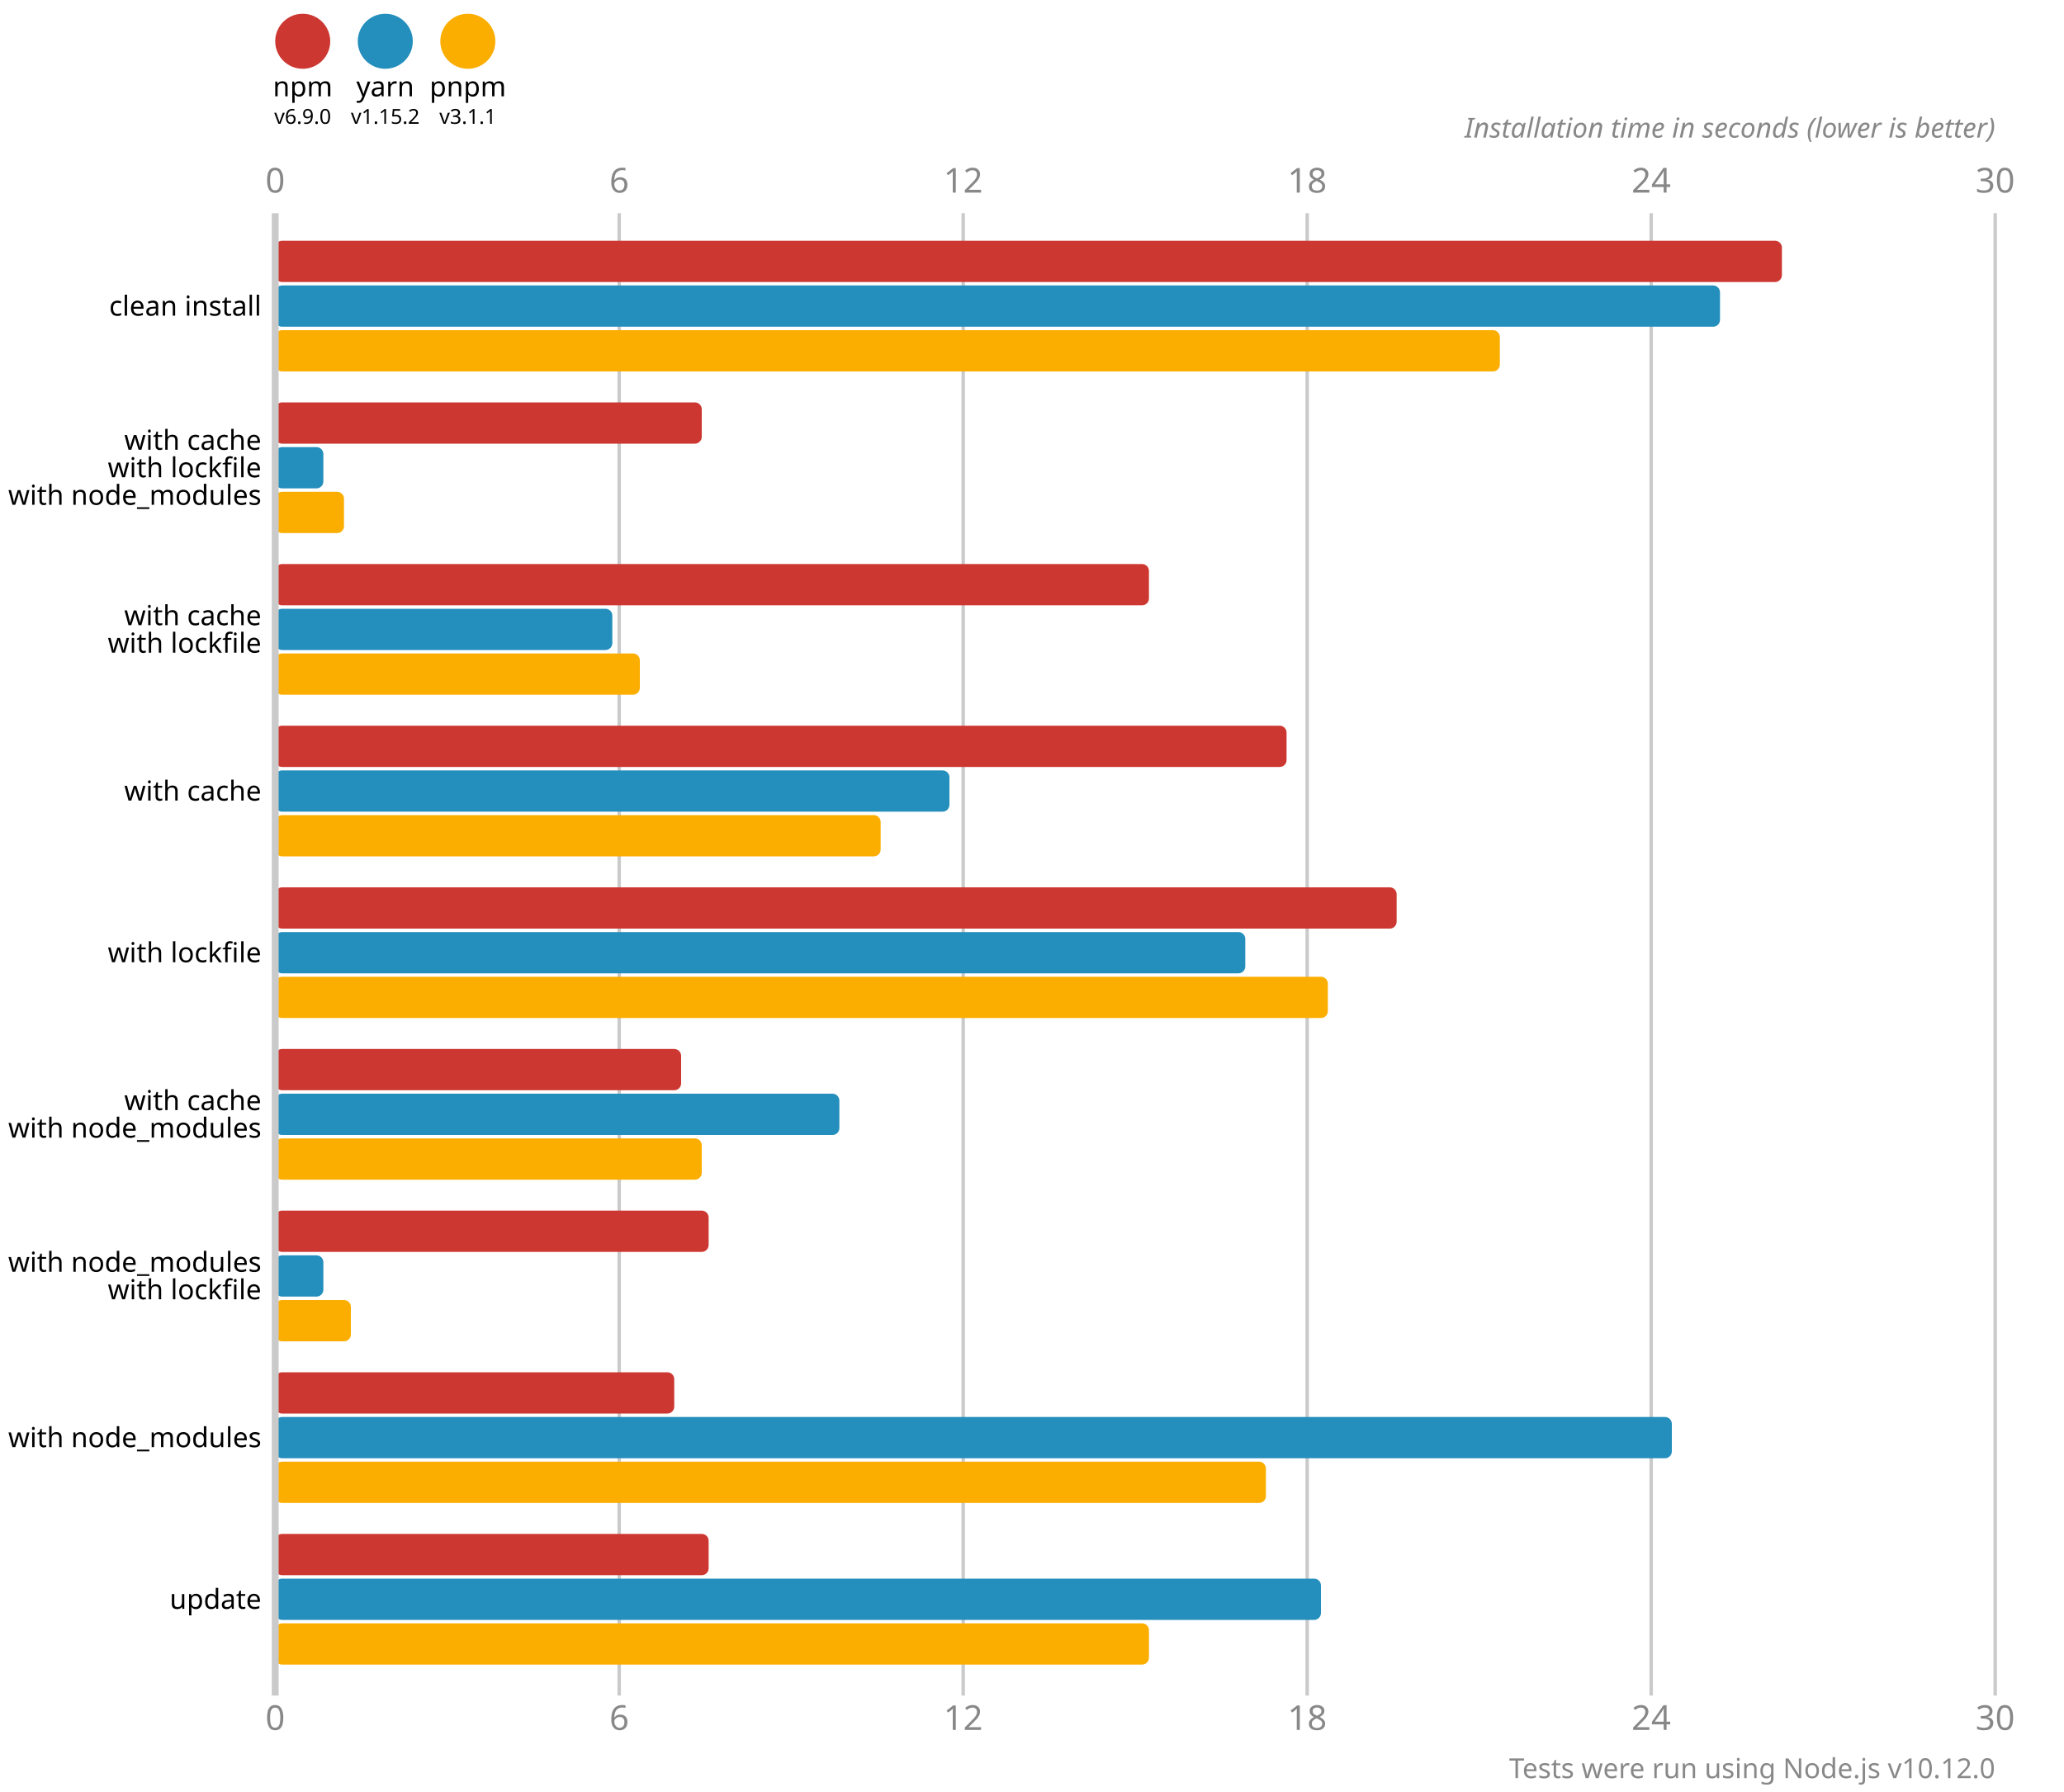
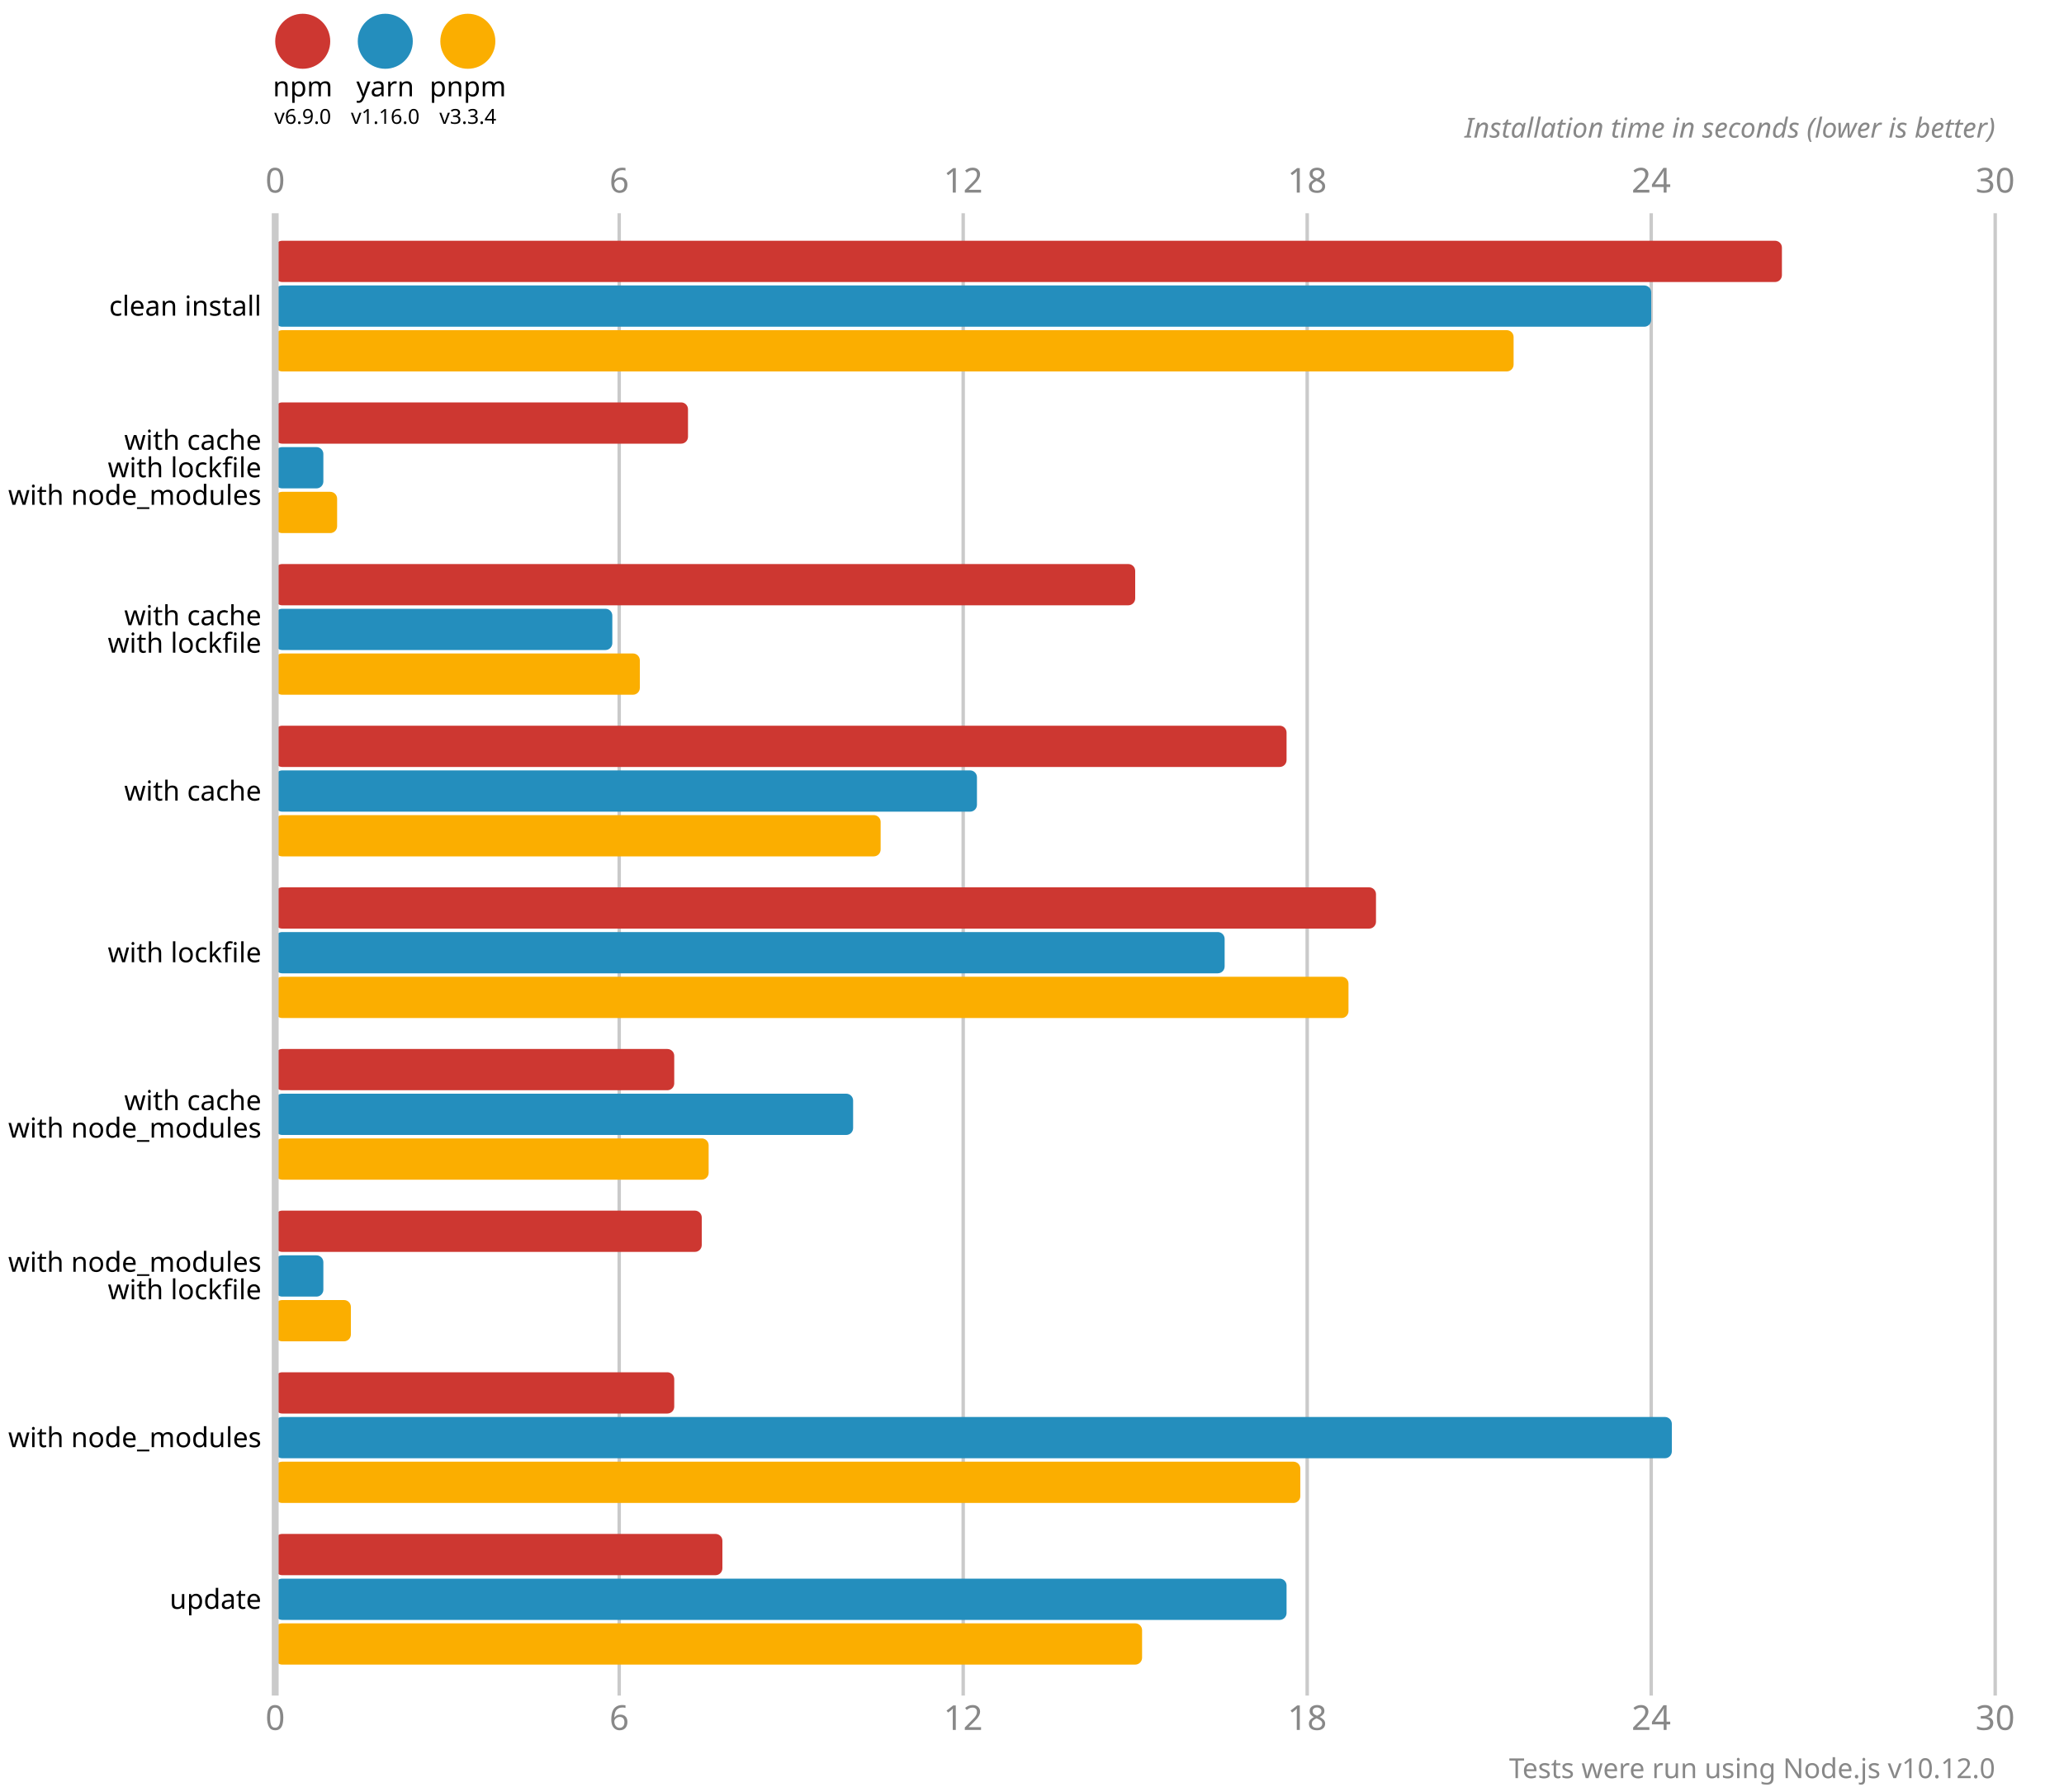
<svg xmlns="http://www.w3.org/2000/svg" version="1.1" viewBox="0 0 300 260.5">
  <style>
    .font { font-family: sans-serif; }
    .s3 { font-size: 3px; }
    .s4 { font-size: 4px; }
    .s5 { font-size: 5px; }
    .line { stroke: #cacaca; }
    .width { stroke-width: 0.5; }
    .text { fill: #888; }
  </style>
  <circle cx="44" cy="6" r="4" fill="#cd3731" />
  <text x="44" y="14" class="font s4" text-anchor="middle">npm</text>
  <text x="44" y="18" class="font s3" text-anchor="middle">v6.9.0</text>
  <circle cx="56" cy="6" r="4" fill="#248ebd" />
  <text x="56" y="14" class="font s4" text-anchor="middle">yarn</text>
-   <text x="56" y="18" class="font s3" text-anchor="middle">v1.15.2</text>
+   <text x="56" y="18" class="font s3" text-anchor="middle">v1.16.0</text>
  <circle cx="68" cy="6" r="4" fill="#fbae00" />
  <text x="68" y="14" class="font s4" text-anchor="middle">pnpm</text>
-   <text x="68" y="18" class="font s3" text-anchor="middle">v3.1.1</text>
+   <text x="68" y="18" class="font s3" text-anchor="middle">v3.3.4</text>
  <text x="40" y="28" class="font s5 text" text-anchor="middle">0</text>
  <text x="40" y="251.5" class="font s5 text" text-anchor="middle">0</text>
  <line x1="90" y1="31" x2="90" y2="246.5" class="line width" />
  <text x="90" y="28" class="font s5 text" text-anchor="middle">6</text>
  <text x="90" y="251.5" class="font s5 text" text-anchor="middle">6</text>
  <line x1="140" y1="31" x2="140" y2="246.5" class="line width" />
  <text x="140" y="28" class="font s5 text" text-anchor="middle">12</text>
  <text x="140" y="251.5" class="font s5 text" text-anchor="middle">12</text>
  <line x1="190" y1="31" x2="190" y2="246.5" class="line width" />
  <text x="190" y="28" class="font s5 text" text-anchor="middle">18</text>
  <text x="190" y="251.5" class="font s5 text" text-anchor="middle">18</text>
  <line x1="240" y1="31" x2="240" y2="246.5" class="line width" />
  <text x="240" y="28" class="font s5 text" text-anchor="middle">24</text>
  <text x="240" y="251.5" class="font s5 text" text-anchor="middle">24</text>
  <line x1="290" y1="31" x2="290" y2="246.5" class="line width" />
  <text x="290" y="28" class="font s5 text" text-anchor="middle">30</text>
  <text x="290" y="251.5" class="font s5 text" text-anchor="middle">30</text>
  <text x="290" y="20" class="font s4 text" font-style="italic" text-anchor="end">Installation time in seconds (lower is better)</text>
  <rect x="40" y="35" width="219" height="6" fill="#cd3731" rx="1" ry="1" />
-   <rect x="40" y="41.5" width="210" height="6" fill="#248ebd" rx="1" ry="1" />
-   <rect x="40" y="48" width="178" height="6" fill="#fbae00" rx="1" ry="1" />
-   <rect x="40" y="58.5" width="62" height="6" fill="#cd3731" rx="1" ry="1" />
+   <rect x="40" y="41.5" width="200" height="6" fill="#248ebd" rx="1" ry="1" />
+   <rect x="40" y="48" width="180" height="6" fill="#fbae00" rx="1" ry="1" />
+   <rect x="40" y="58.5" width="60" height="6" fill="#cd3731" rx="1" ry="1" />
  <rect x="40" y="65" width="7" height="6" fill="#248ebd" rx="1" ry="1" />
-   <rect x="40" y="71.5" width="10" height="6" fill="#fbae00" rx="1" ry="1" />
-   <rect x="40" y="82" width="127" height="6" fill="#cd3731" rx="1" ry="1" />
+   <rect x="40" y="71.5" width="9" height="6" fill="#fbae00" rx="1" ry="1" />
+   <rect x="40" y="82" width="125" height="6" fill="#cd3731" rx="1" ry="1" />
  <rect x="40" y="88.5" width="49" height="6" fill="#248ebd" rx="1" ry="1" />
  <rect x="40" y="95" width="53" height="6" fill="#fbae00" rx="1" ry="1" />
  <rect x="40" y="105.5" width="147" height="6" fill="#cd3731" rx="1" ry="1" />
-   <rect x="40" y="112" width="98" height="6" fill="#248ebd" rx="1" ry="1" />
+   <rect x="40" y="112" width="102" height="6" fill="#248ebd" rx="1" ry="1" />
  <rect x="40" y="118.5" width="88" height="6" fill="#fbae00" rx="1" ry="1" />
-   <rect x="40" y="129" width="163" height="6" fill="#cd3731" rx="1" ry="1" />
-   <rect x="40" y="135.5" width="141" height="6" fill="#248ebd" rx="1" ry="1" />
-   <rect x="40" y="142" width="153" height="6" fill="#fbae00" rx="1" ry="1" />
-   <rect x="40" y="152.5" width="59" height="6" fill="#cd3731" rx="1" ry="1" />
-   <rect x="40" y="159" width="82" height="6" fill="#248ebd" rx="1" ry="1" />
-   <rect x="40" y="165.5" width="62" height="6" fill="#fbae00" rx="1" ry="1" />
-   <rect x="40" y="176" width="63" height="6" fill="#cd3731" rx="1" ry="1" />
+   <rect x="40" y="129" width="160" height="6" fill="#cd3731" rx="1" ry="1" />
+   <rect x="40" y="135.5" width="138" height="6" fill="#248ebd" rx="1" ry="1" />
+   <rect x="40" y="142" width="156" height="6" fill="#fbae00" rx="1" ry="1" />
+   <rect x="40" y="152.5" width="58" height="6" fill="#cd3731" rx="1" ry="1" />
+   <rect x="40" y="159" width="84" height="6" fill="#248ebd" rx="1" ry="1" />
+   <rect x="40" y="165.5" width="63" height="6" fill="#fbae00" rx="1" ry="1" />
+   <rect x="40" y="176" width="62" height="6" fill="#cd3731" rx="1" ry="1" />
  <rect x="40" y="182.5" width="7" height="6" fill="#248ebd" rx="1" ry="1" />
  <rect x="40" y="189" width="11" height="6" fill="#fbae00" rx="1" ry="1" />
  <rect x="40" y="199.5" width="58" height="6" fill="#cd3731" rx="1" ry="1" />
  <rect x="40" y="206" width="203" height="6" fill="#248ebd" rx="1" ry="1" />
-   <rect x="40" y="212.5" width="144" height="6" fill="#fbae00" rx="1" ry="1" />
-   <rect x="40" y="223" width="63" height="6" fill="#cd3731" rx="1" ry="1" />
-   <rect x="40" y="229.5" width="152" height="6" fill="#248ebd" rx="1" ry="1" />
-   <rect x="40" y="236" width="127" height="6" fill="#fbae00" rx="1" ry="1" />
+   <rect x="40" y="212.5" width="149" height="6" fill="#fbae00" rx="1" ry="1" />
+   <rect x="40" y="223" width="65" height="6" fill="#cd3731" rx="1" ry="1" />
+   <rect x="40" y="229.5" width="147" height="6" fill="#248ebd" rx="1" ry="1" />
+   <rect x="40" y="236" width="126" height="6" fill="#fbae00" rx="1" ry="1" />
  <line x1="40" y1="31" x2="40" y2="246.5" class="line" />
  <text x="38" y="44.5" class="font s4" dominant-baseline="middle" text-anchor="end">clean install</text>
  <text x="38" y="64" class="font s4" dominant-baseline="middle" text-anchor="end">with cache</text>
  <text x="38" y="68" class="font s4" dominant-baseline="middle" text-anchor="end">with lockfile</text>
  <text x="38" y="72" class="font s4" dominant-baseline="middle" text-anchor="end">with node_modules</text>
  <text x="38" y="89.5" class="font s4" dominant-baseline="middle" text-anchor="end">with cache</text>
  <text x="38" y="93.5" class="font s4" dominant-baseline="middle" text-anchor="end">with lockfile</text>
  <text x="38" y="115" class="font s4" dominant-baseline="middle" text-anchor="end">with cache</text>
  <text x="38" y="138.5" class="font s4" dominant-baseline="middle" text-anchor="end">with lockfile</text>
  <text x="38" y="160" class="font s4" dominant-baseline="middle" text-anchor="end">with cache</text>
  <text x="38" y="164" class="font s4" dominant-baseline="middle" text-anchor="end">with node_modules</text>
  <text x="38" y="183.5" class="font s4" dominant-baseline="middle" text-anchor="end">with node_modules</text>
  <text x="38" y="187.5" class="font s4" dominant-baseline="middle" text-anchor="end">with lockfile</text>
  <text x="38" y="209" class="font s4" dominant-baseline="middle" text-anchor="end">with node_modules</text>
  <text x="38" y="232.5" class="font s4" dominant-baseline="middle" text-anchor="end">update</text>
  <text x="290" y="258.5" class="font s4 text" text-anchor="end">Tests were run using Node.js v10.12.0</text>
</svg>
